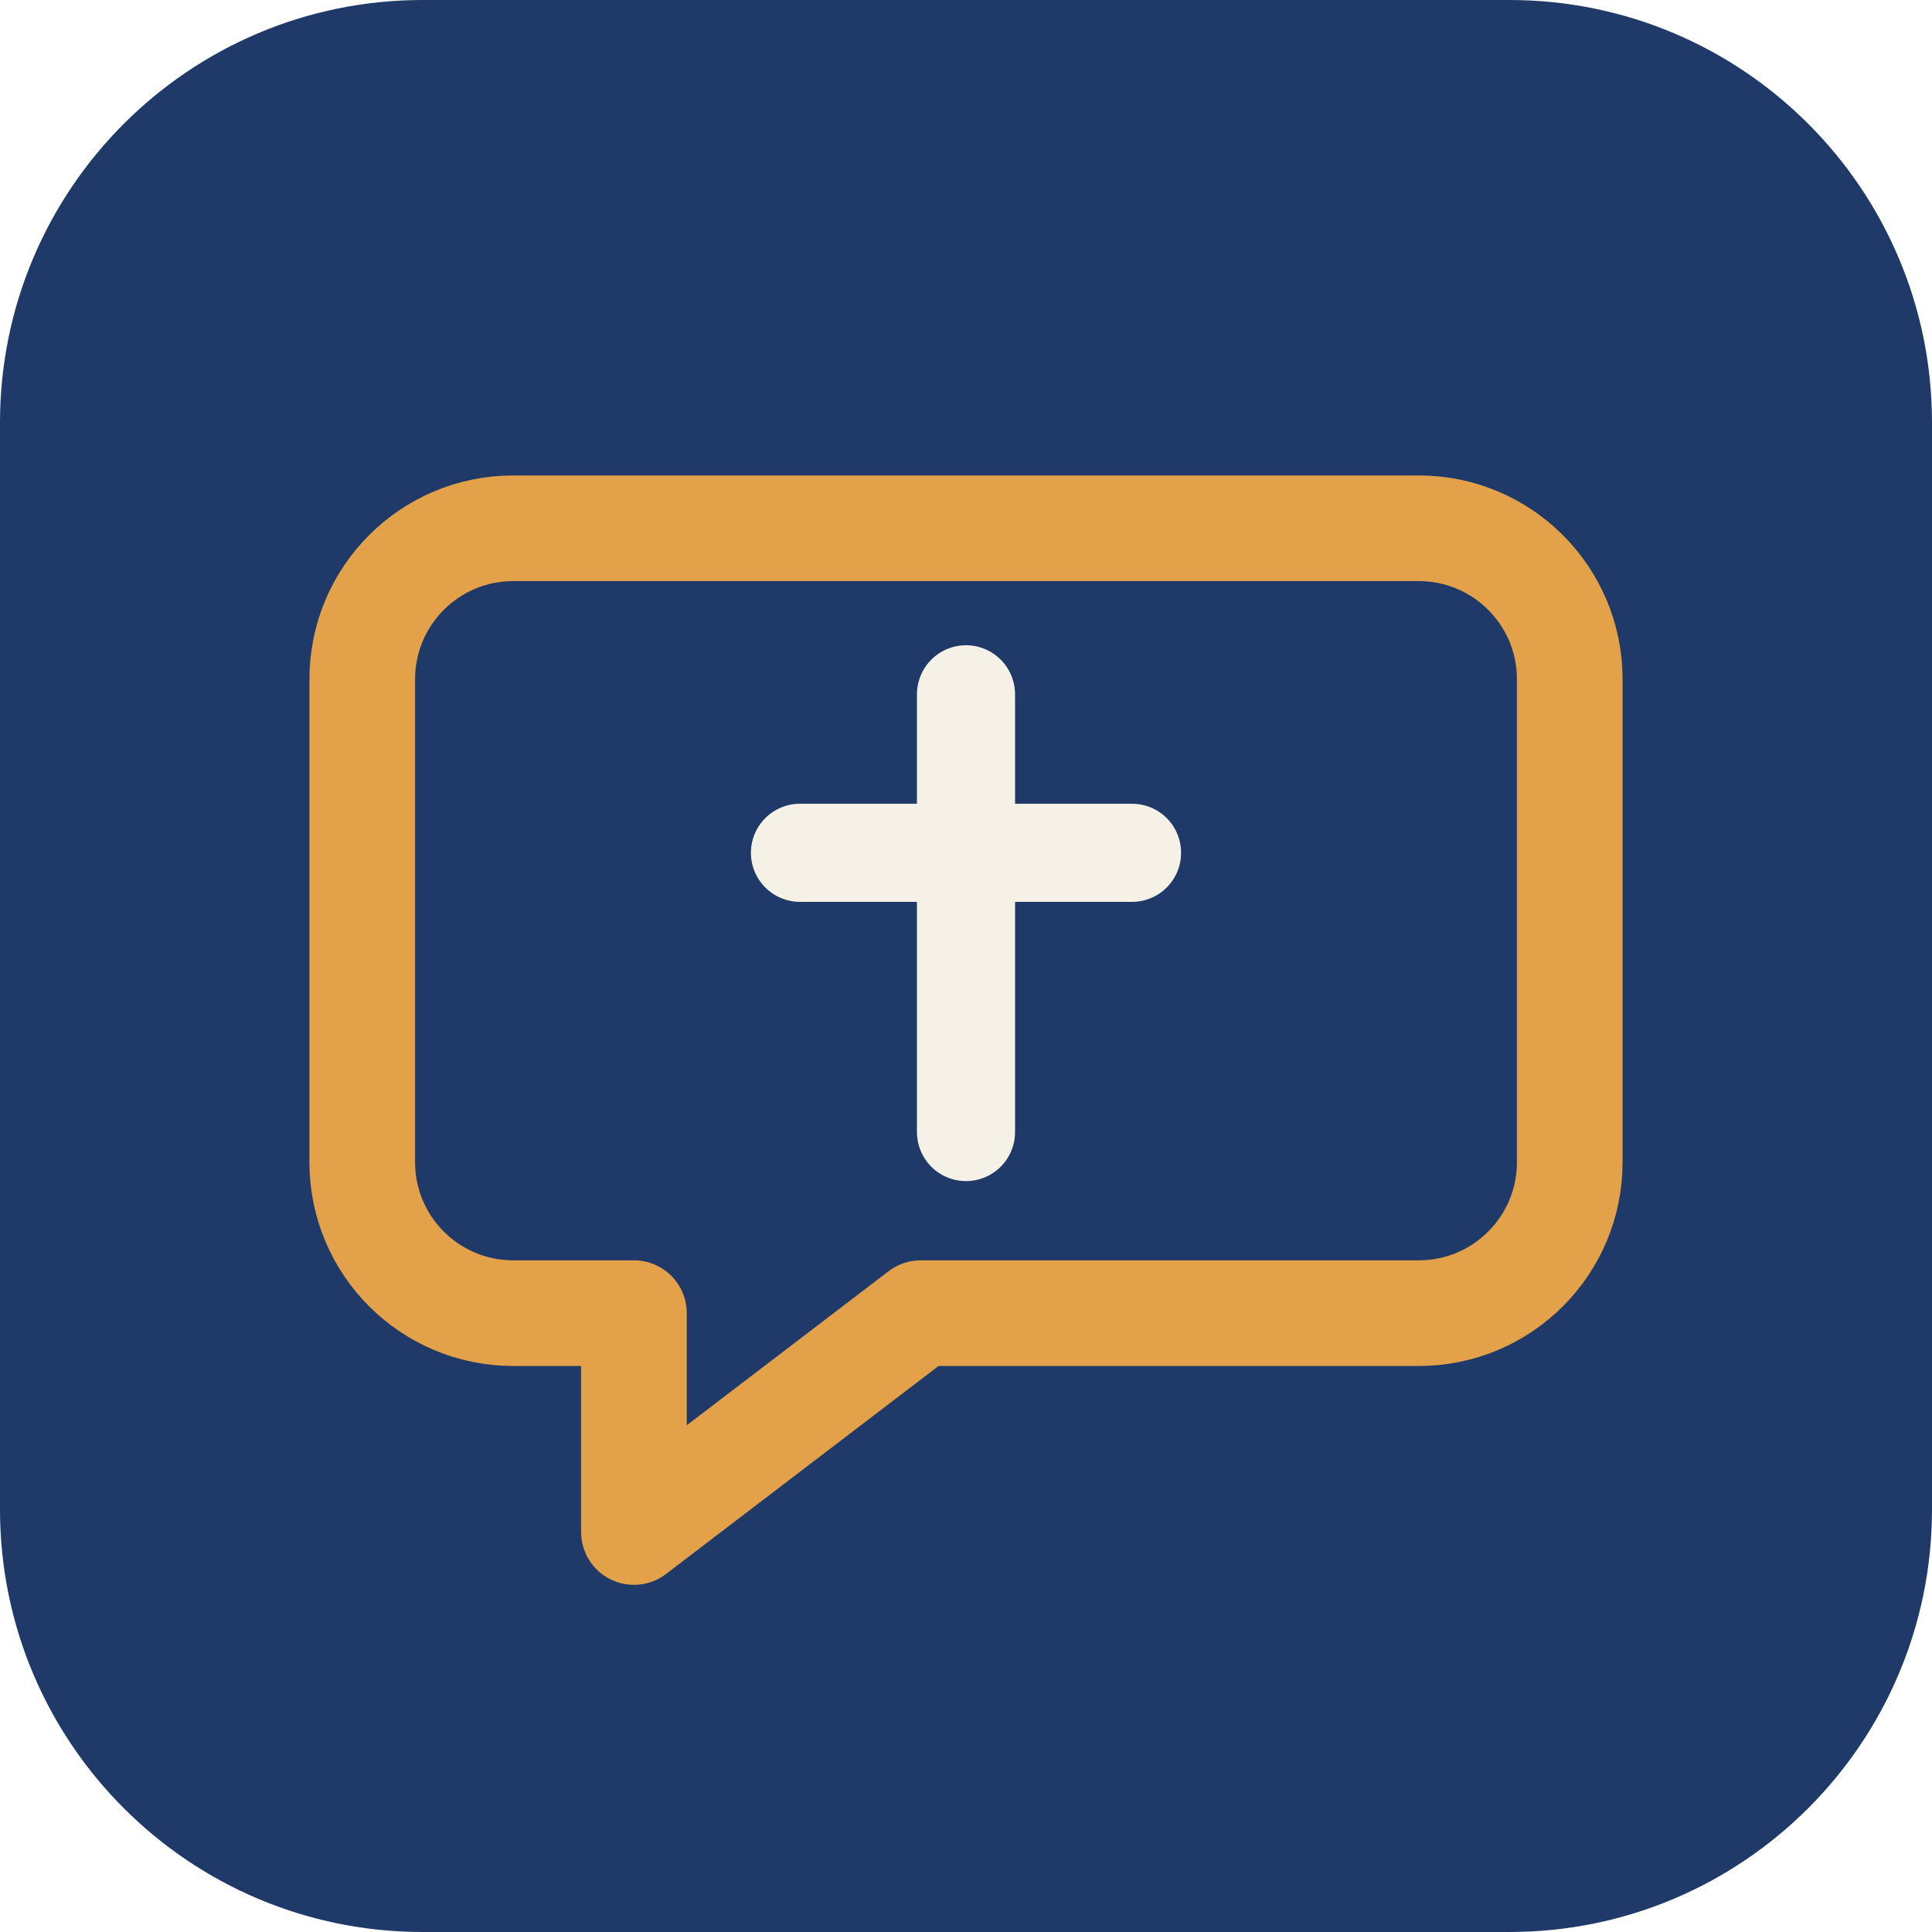
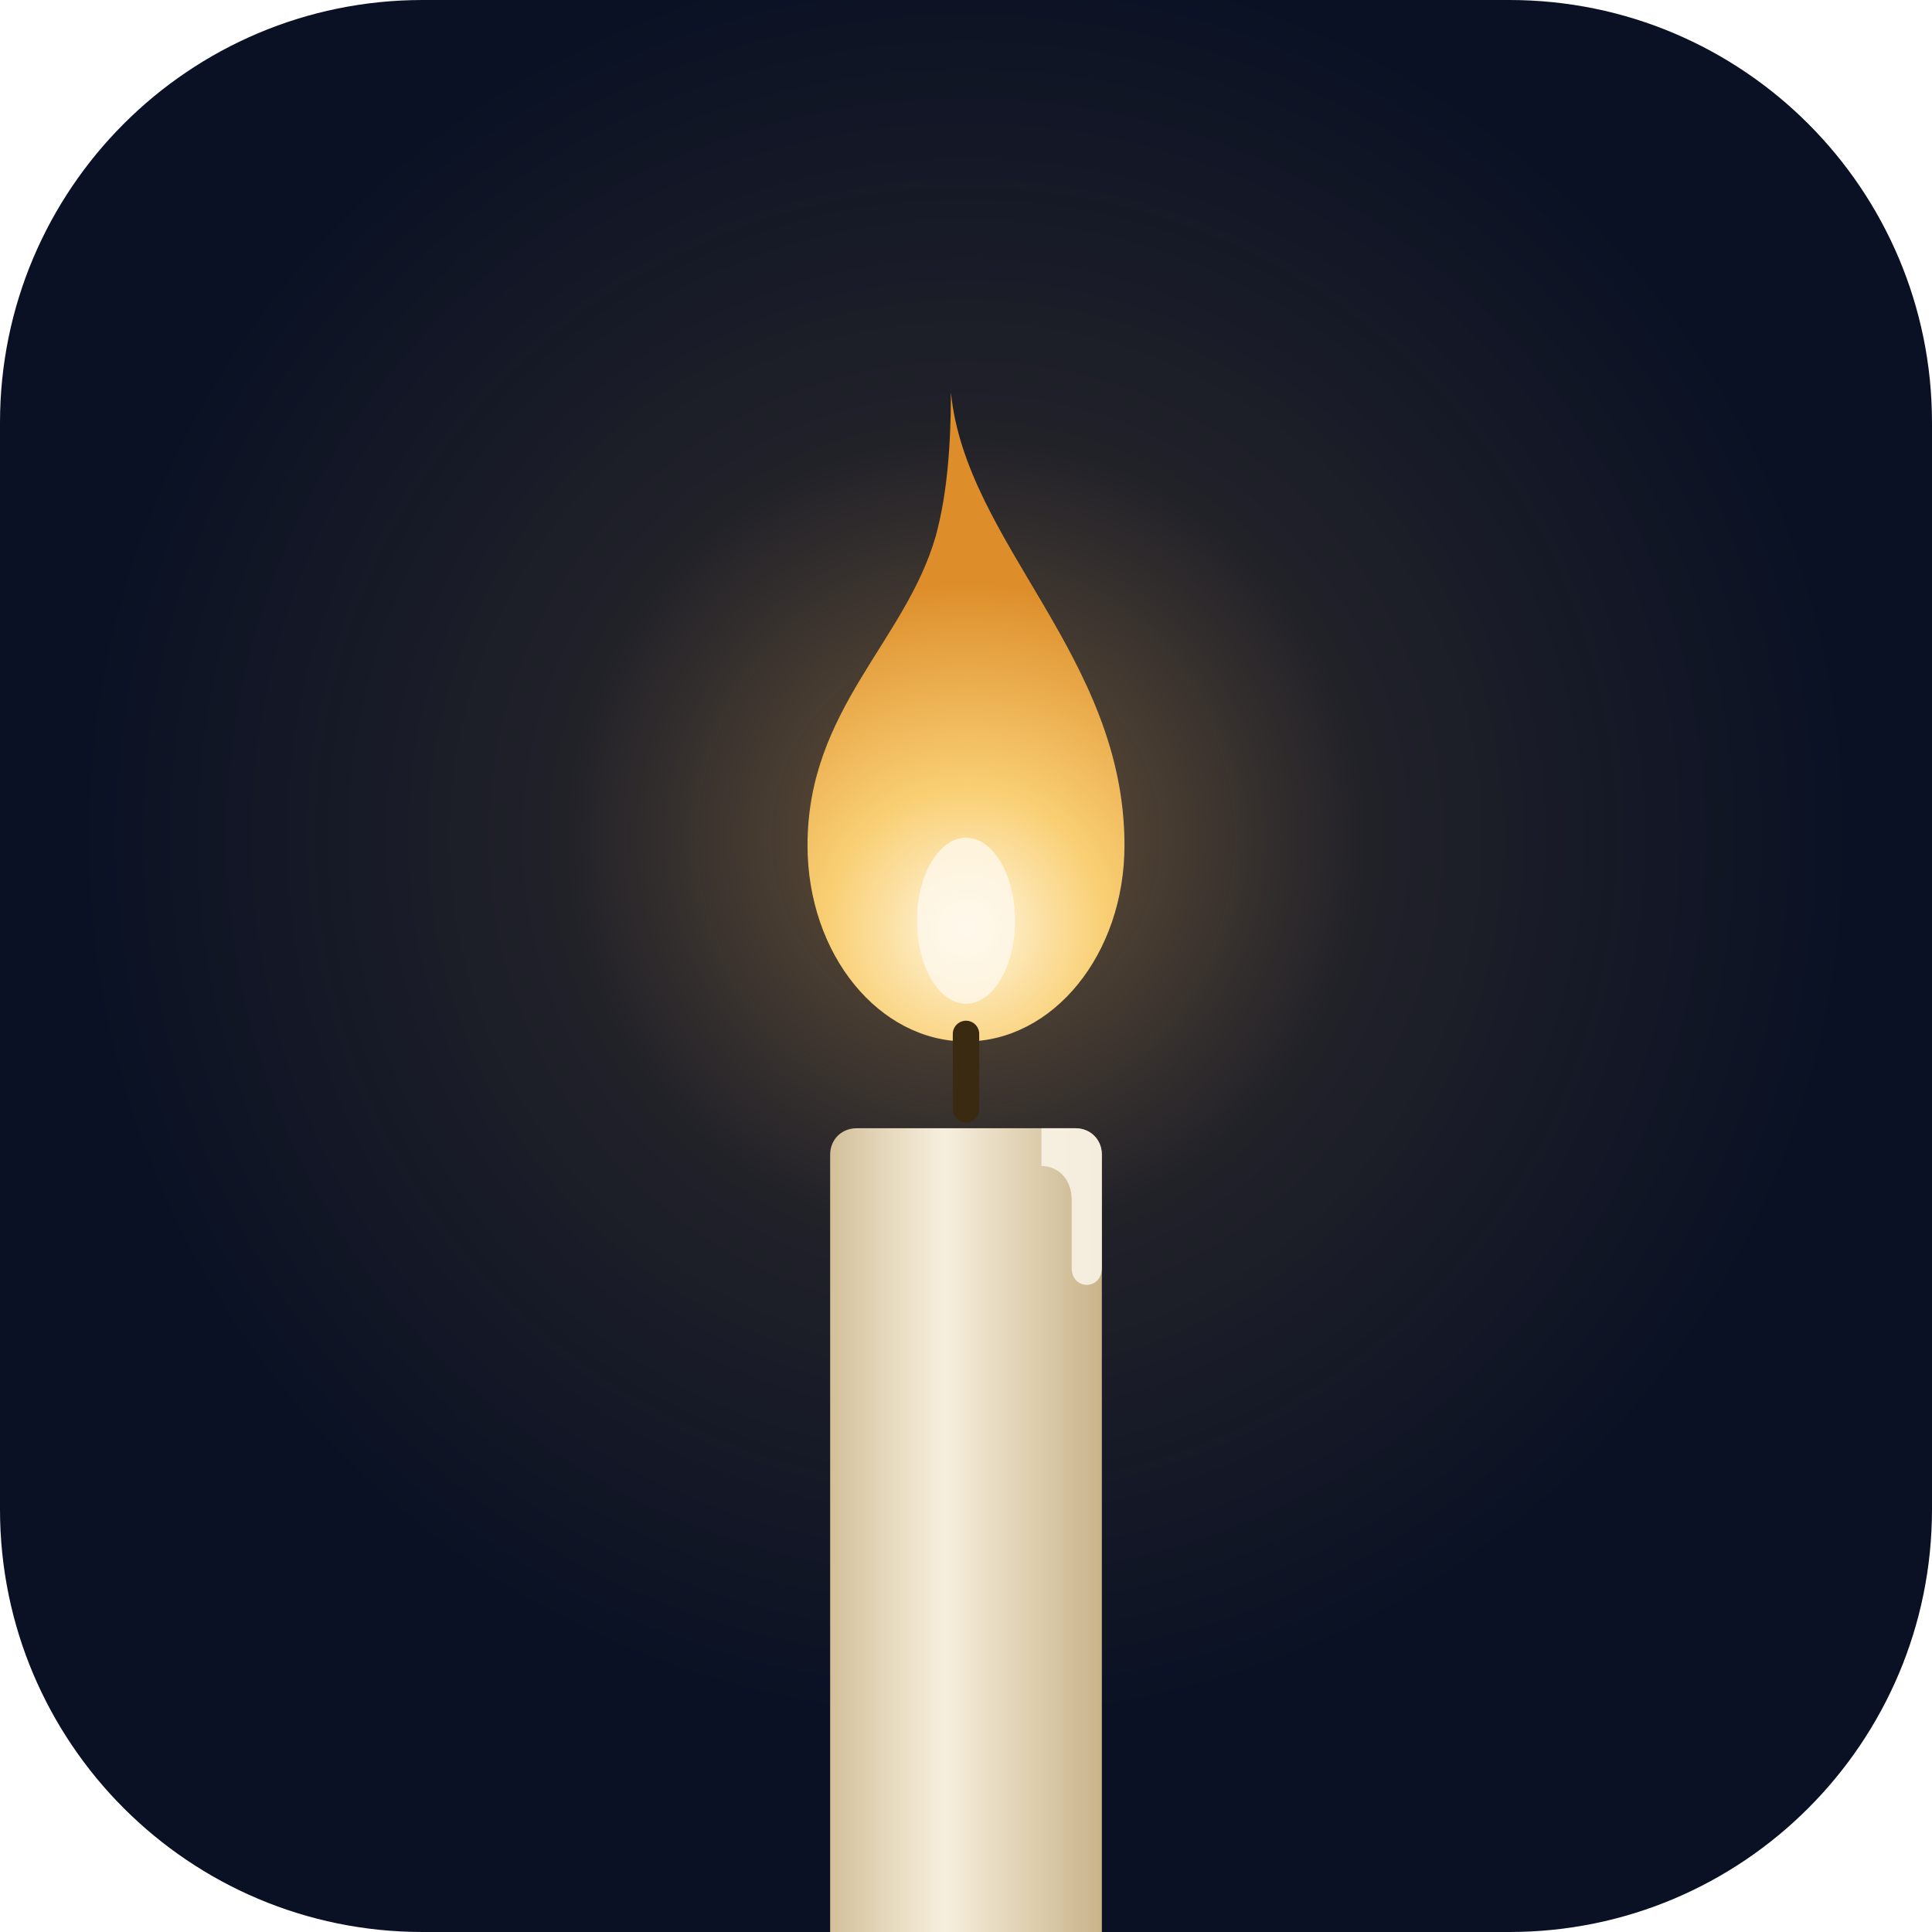
<svg xmlns="http://www.w3.org/2000/svg" viewBox="0 0 512 512">
-   <rect width="512" height="512" rx="112" fill="#1f3a68" />
-   <path d="M136 140h240a40 40 0 0 1 40 40v128a40 40 0 0 1-40 40H244l-76 58v-58h-32a40 40 0 0 1-40-40V180a40 40 0 0 1 40-40z" fill="none" stroke="#e3a14a" stroke-width="28" stroke-linejoin="round" />
-   <path d="M256 184v116M212 226h88" stroke="#f6f1e7" stroke-width="26" stroke-linecap="round" />
+   <rect width="512" height="512" rx="112" fill="#0a1124" />
+   <defs>
+     <radialGradient id="glow" cx="256" cy="222" r="236" gradientUnits="userSpaceOnUse">
+       <stop offset="0" stop-color="#f3b555" stop-opacity=".42" />
+       <stop offset=".45" stop-color="#f3b555" stop-opacity=".1" />
+       <stop offset="1" stop-color="#f3b555" stop-opacity="0" />
+     </radialGradient>
+     <radialGradient id="flame" cx="256" cy="246" r="92" gradientUnits="userSpaceOnUse">
+       <stop offset="0" stop-color="#fff7e0" />
+       <stop offset=".4" stop-color="#f9cf74" />
+       <stop offset="1" stop-color="#dd8d2a" />
+     </radialGradient>
+     <linearGradient id="wax" x1="220" x2="292" y1="0" y2="0" gradientUnits="userSpaceOnUse">
+       <stop offset="0" stop-color="#d3c09a" />
+       <stop offset=".42" stop-color="#f7efde" />
+       <stop offset="1" stop-color="#c9b48a" />
+     </linearGradient>
+   </defs>
+   <circle cx="256" cy="222" r="236" fill="url(#glow)" />
+   <path d="M252 104c4 40 46 70 46 120 0 29-19 52-42 52s-42-23-42-52c0-36 26-54 34-82 3-11 4-24 4-38Z" fill="url(#flame)" />
+   <ellipse cx="256" cy="244" rx="13" ry="22" fill="#fffaf0" opacity=".75" />
+   <path d="M256 274v20" stroke="#3b2a12" stroke-width="7" stroke-linecap="round" />
+   <path d="M220 306c0-4 3-7 7-7h58c4 0 7 3 7 7v206h-72Z" fill="url(#wax)" />
+   <path d="M276 299h9c4 0 7 3 7 7v30c0 6-8 6-8 0v-18c0-6-4-9-8-9Z" fill="#fbf6ea" opacity=".85" />
</svg>
